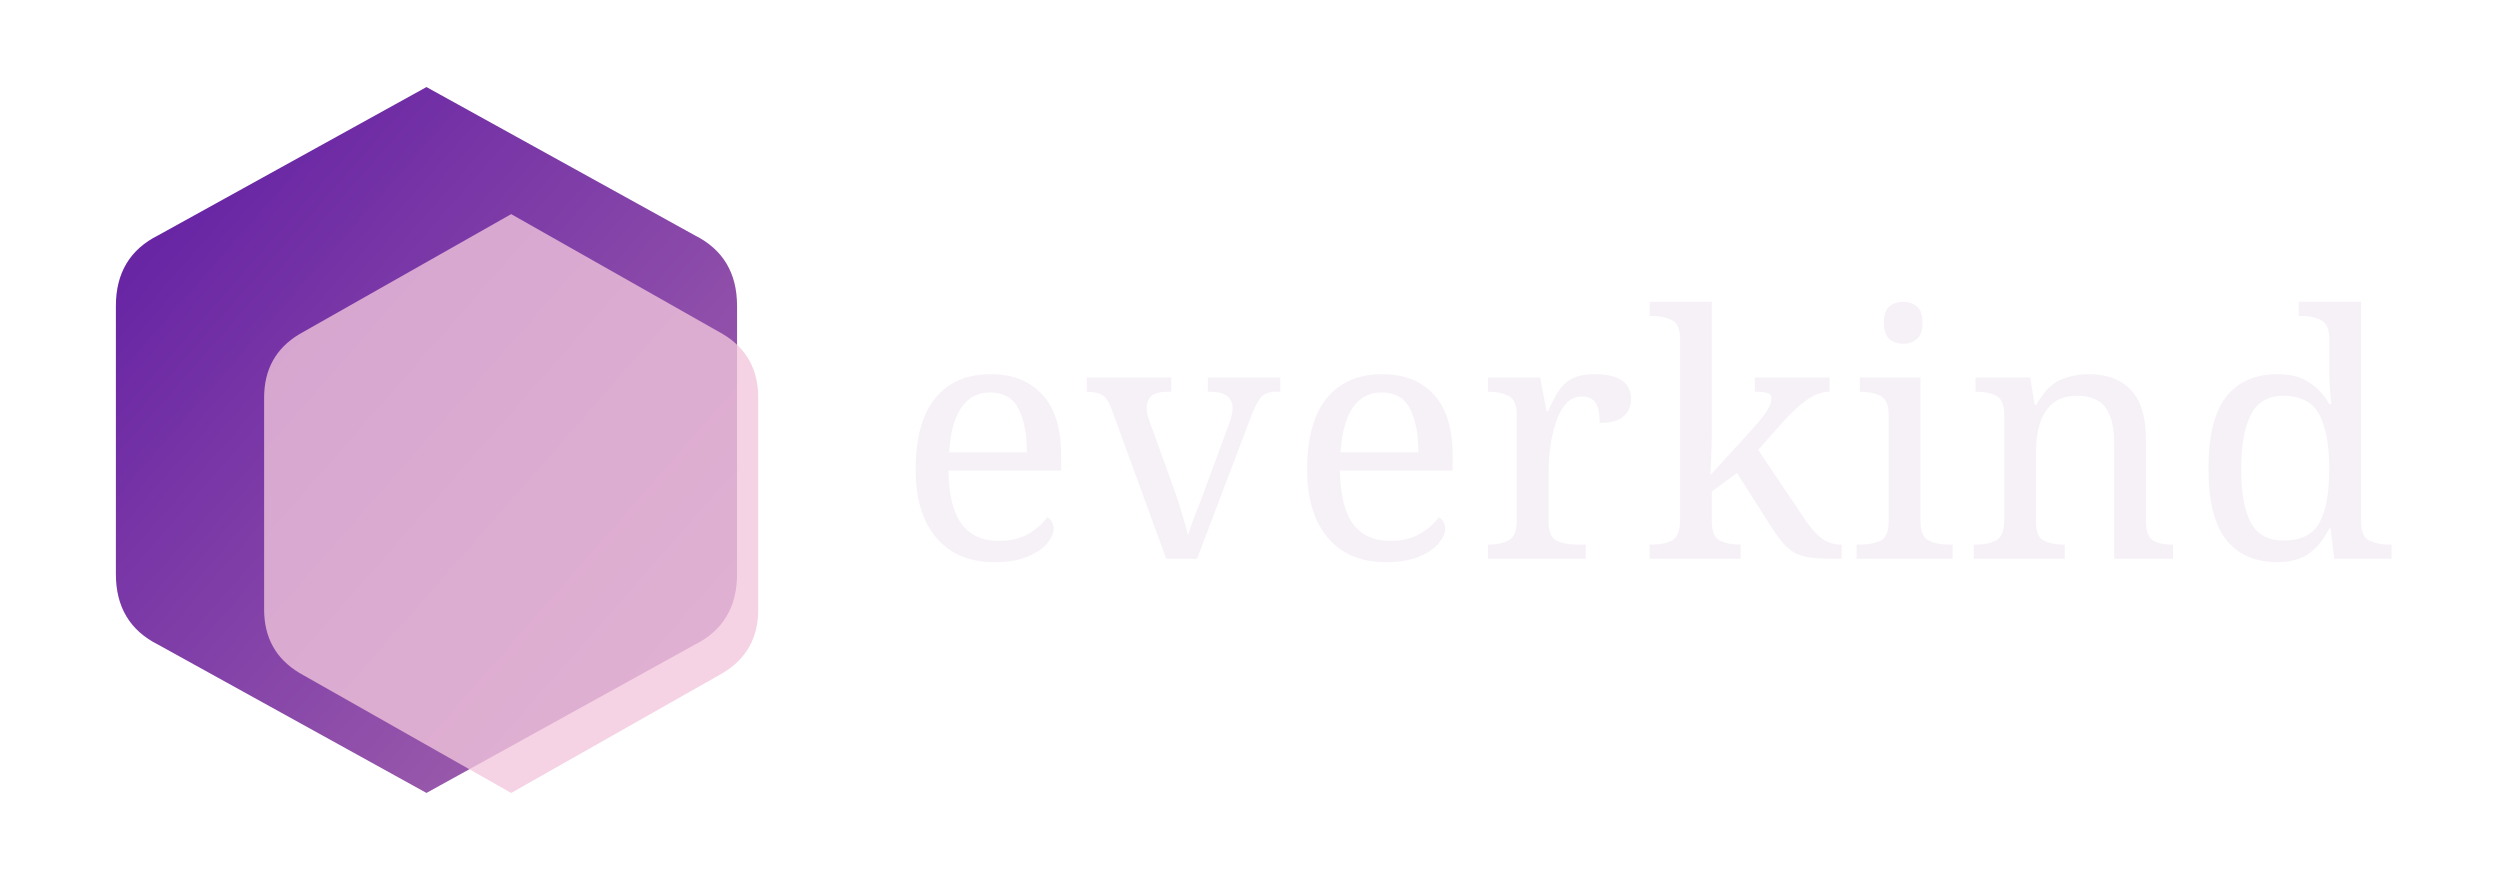
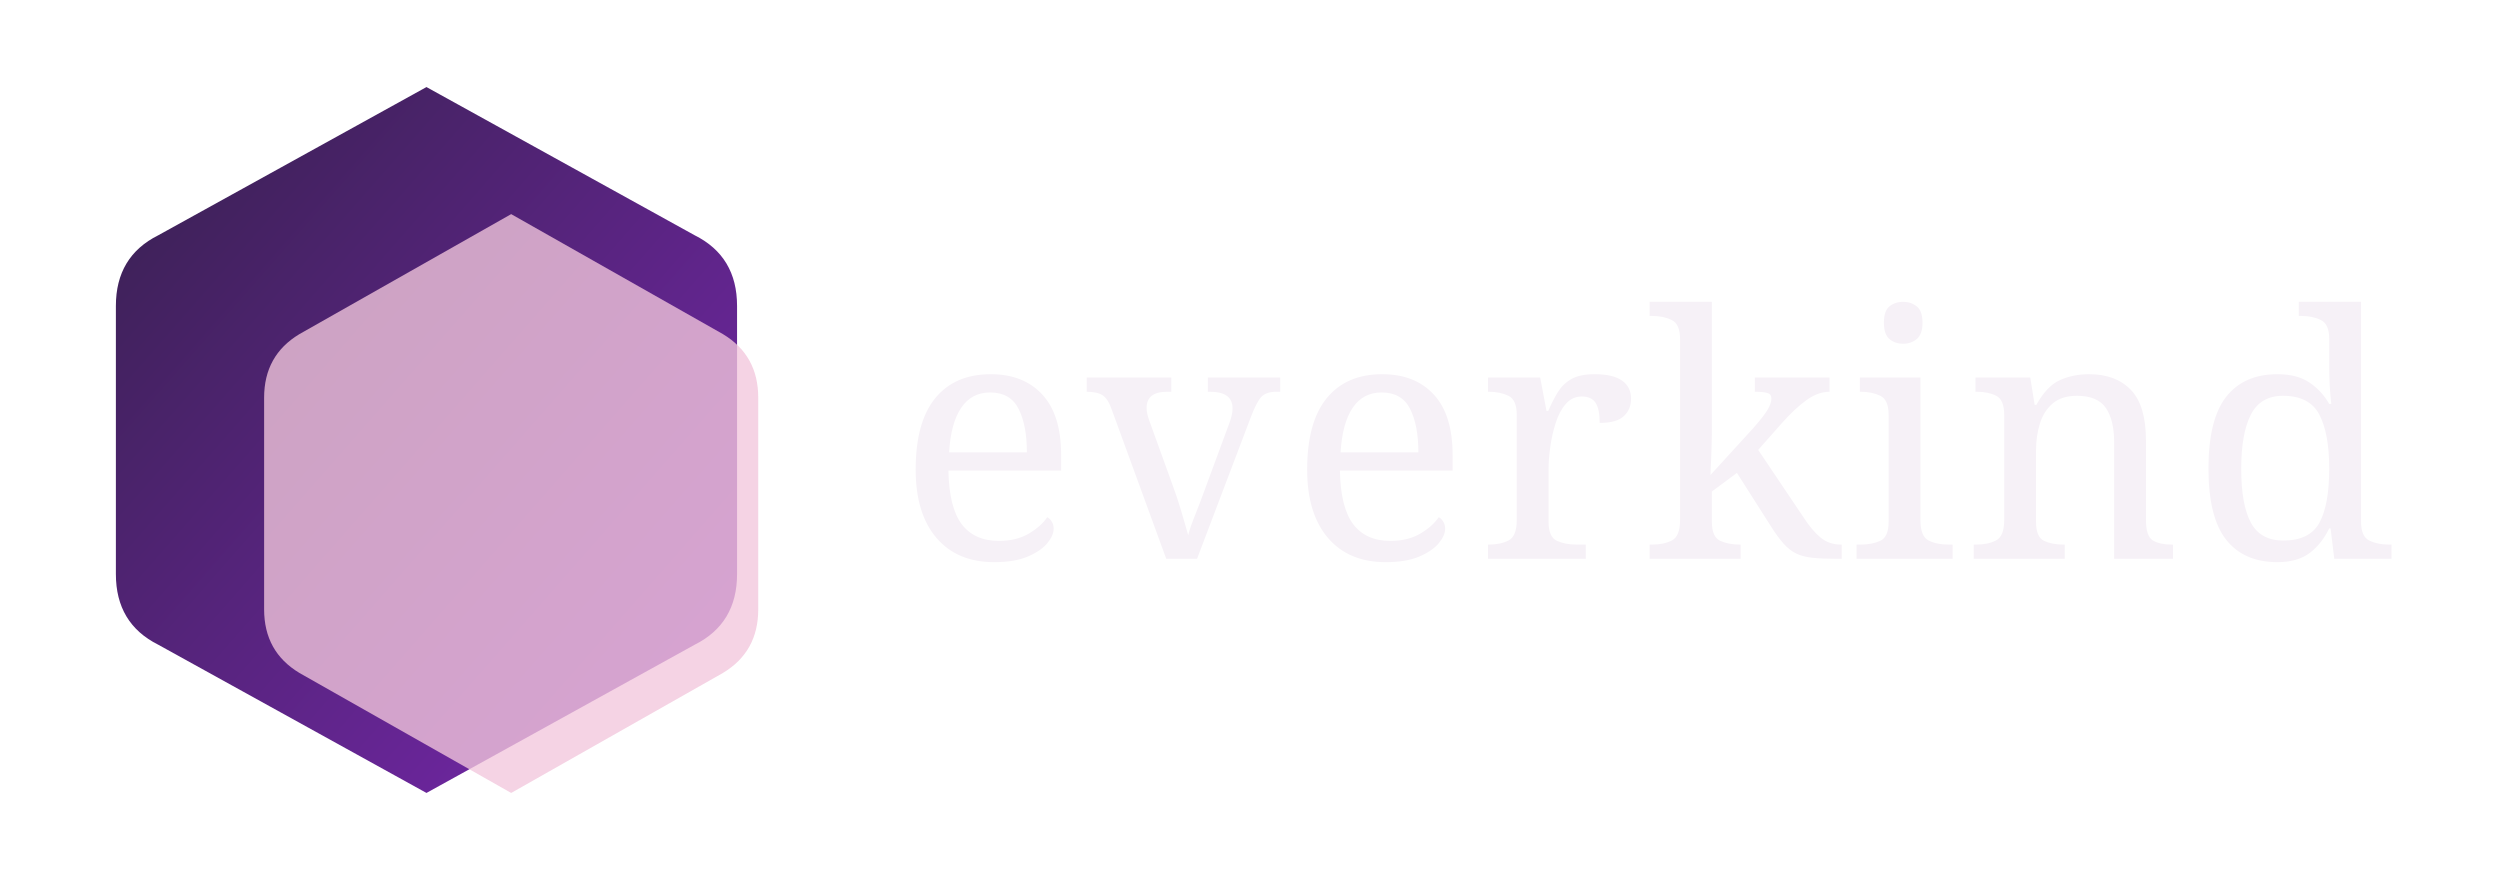
<svg xmlns="http://www.w3.org/2000/svg" viewBox="0 0 340 120" role="img" aria-label="Everkind">
  <defs>
    <linearGradient id="lr-g" x1="0" y1="0" x2="1" y2="1">
-       <stop offset="0" stop-color="#5E1AA3" />
-       <stop offset="1" stop-color="#A96BAD" />
+       <stop offset="0" stop-color="#37214E" />
+       <stop offset="1" stop-color="#7A27B2" />
    </linearGradient>
  </defs>
  <g transform="translate(10,8) scale(.96)">
    <path d="M50 4 L88 25 Q94 28 94 35 L94 73 Q94 80 88 83 L50 104 L12 83 Q6 80 6 73 L6 35 Q6 28 12 25 Z" fill="url(#lr-g)" />
    <path d="M62 22 L92 39 Q97 42 97 48 L97 78 Q97 84 92 87 L62 104 L32 87 Q27 84 27 78 L27 48 Q27 42 32 39 Z" fill="#F2C6DC" opacity=".78" />
  </g>
  <text x="122" y="76" font-family="Crimson Pro, Georgia, serif" font-weight="500" font-size="46" letter-spacing="1" fill="#F6F1F7">everkind</text>
</svg>
